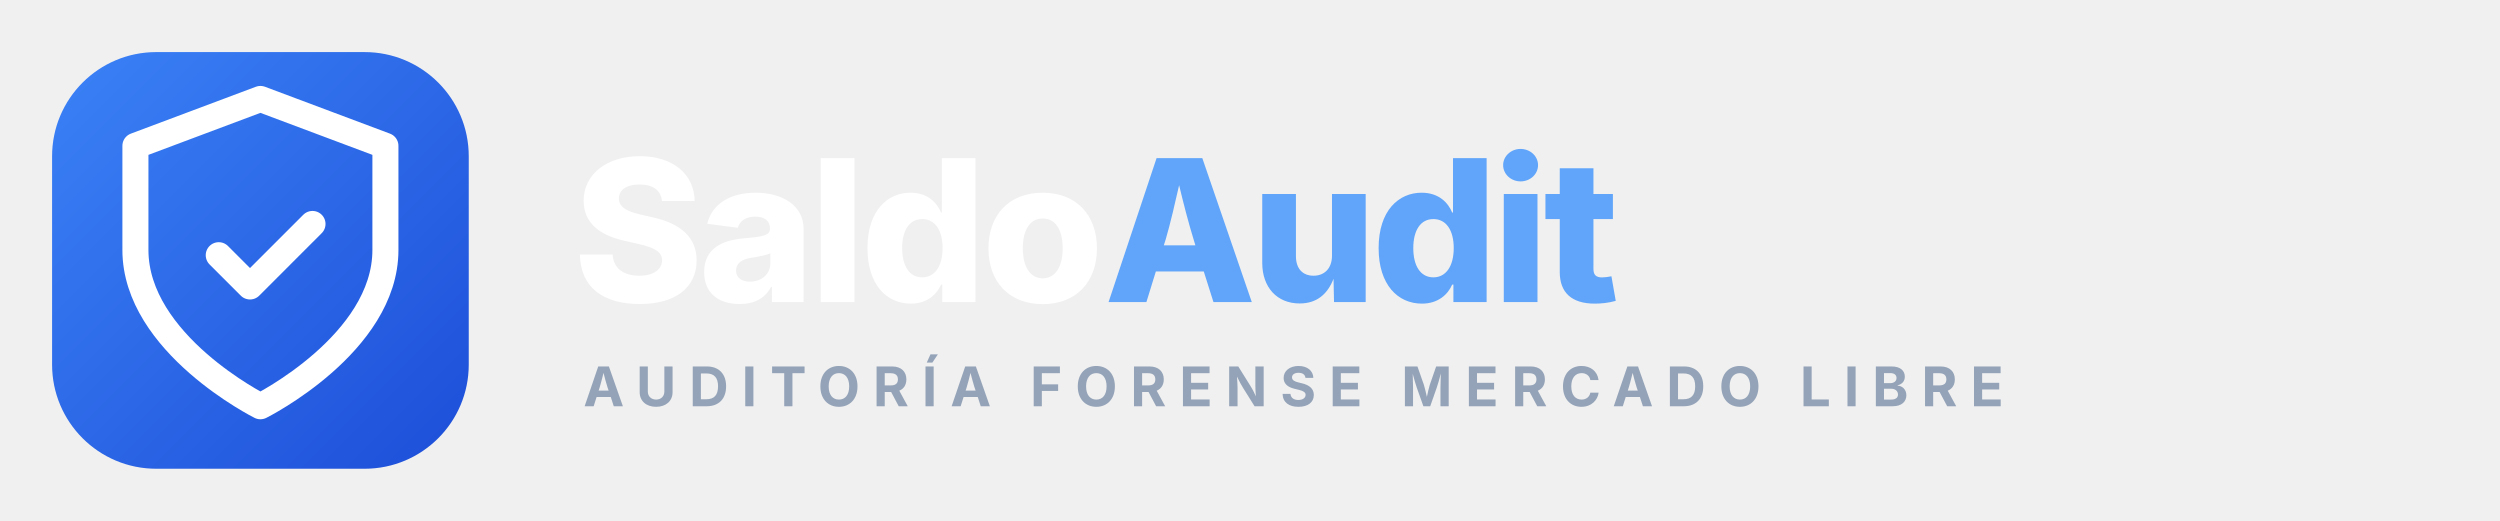
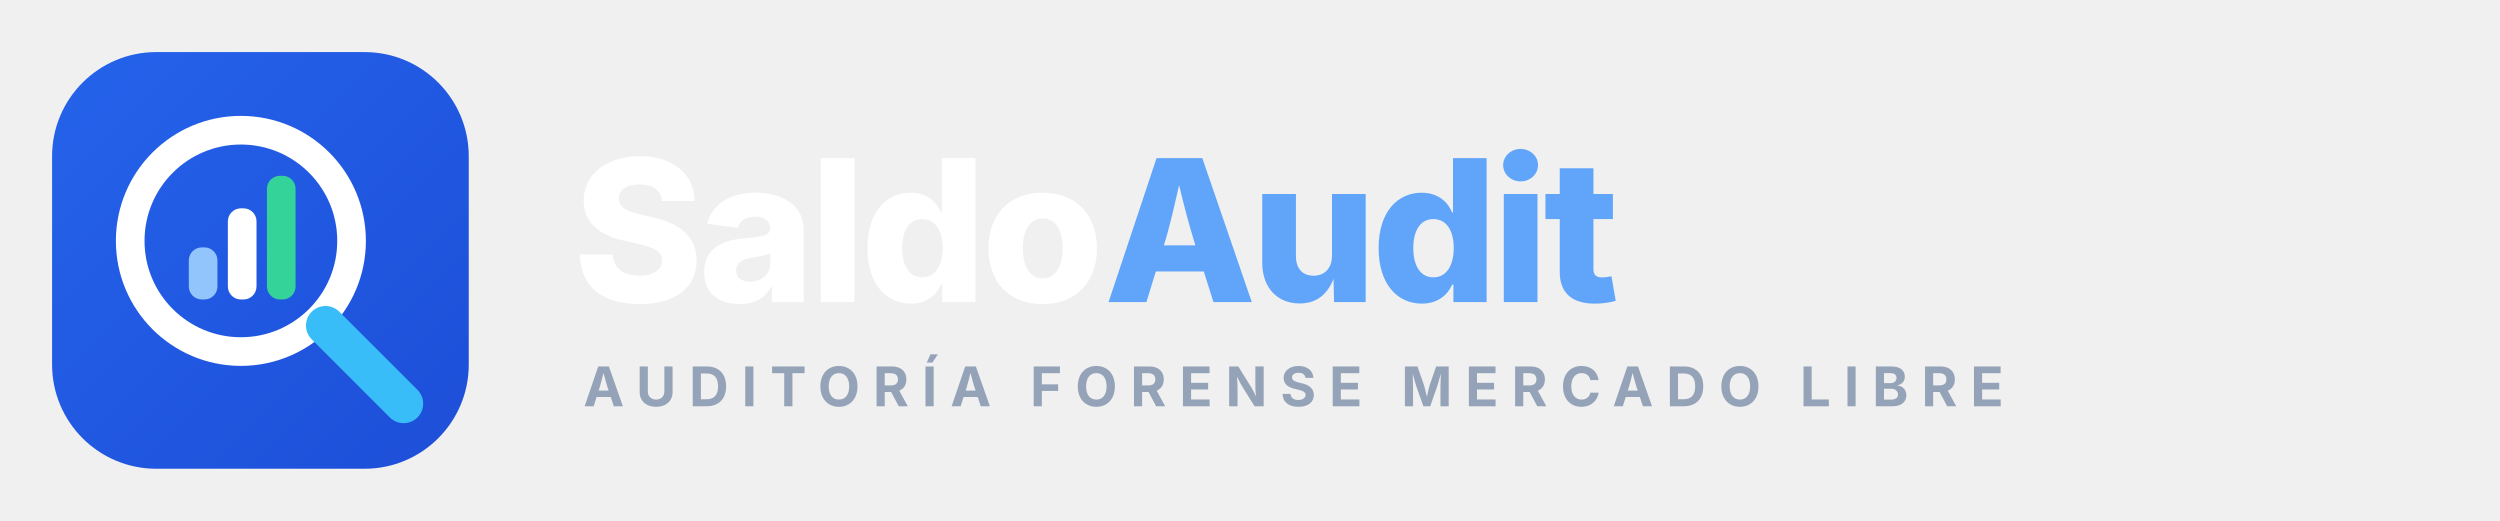
<svg xmlns="http://www.w3.org/2000/svg" viewBox="0 0 480 100" width="480" height="100">
  <defs>
-     <linearGradient id="shieldGradDark" x1="0%" y1="0%" x2="100%" y2="100%">
-       <stop offset="0%" stop-color="#3B82F6" />
+     <linearGradient id="radarGradDark" x1="0%" y1="0%" x2="100%" y2="100%">
+       <stop offset="0%" stop-color="#2563EB" />
      <stop offset="100%" stop-color="#1D4ED8" />
    </linearGradient>
  </defs>
-   <g transform="translate(10, 10)">
-     <rect width="80" height="80" rx="20" fill="url(#shieldGradDark)" />
-     <path d="M40 68s24-12 24-30V18L40 9 16 18v20c0 18 24 30 24 30z" fill="none" stroke="#FFFFFF" stroke-width="5" stroke-linecap="round" stroke-linejoin="round" />
-     <path d="m32 39 6 6 12-12" fill="none" stroke="#FFFFFF" stroke-width="5" stroke-linecap="round" stroke-linejoin="round" />
+   <g transform="translate(10, 10) scale(2.5)">
+     <rect width="32" height="32" rx="8" fill="url(#radarGradDark)" />
+     <circle cx="14.5" cy="14.5" r="8.5" stroke="#ffffff" stroke-width="2.2" fill="none" />
+     <path d="M21 21L27 27" stroke="#38BDF8" stroke-width="3" stroke-linecap="round" />
+     <rect x="10.5" y="15" width="2.2" height="4" rx="1" fill="#93C5FD" />
+     <rect x="13.5" y="12" width="2.2" height="7" rx="1" fill="#ffffff" />
+     <rect x="16.5" y="9.5" width="2.2" height="9.5" rx="1" fill="#34D399" />
  </g>
  <text x="110" y="58" font-family="'Plus Jakarta Sans', system-ui, -apple-system, sans-serif" font-weight="800" font-size="38" fill="#FFFFFF" letter-spacing="-1">Saldo<tspan fill="#60A5FA">Audit</tspan>
  </text>
  <text x="112" y="78" font-family="'Inter', system-ui, -apple-system, sans-serif" font-weight="700" font-size="10.5" fill="#94A3B8" letter-spacing="2.5">AUDITORÍA FORENSE MERCADO LIBRE</text>
</svg>
